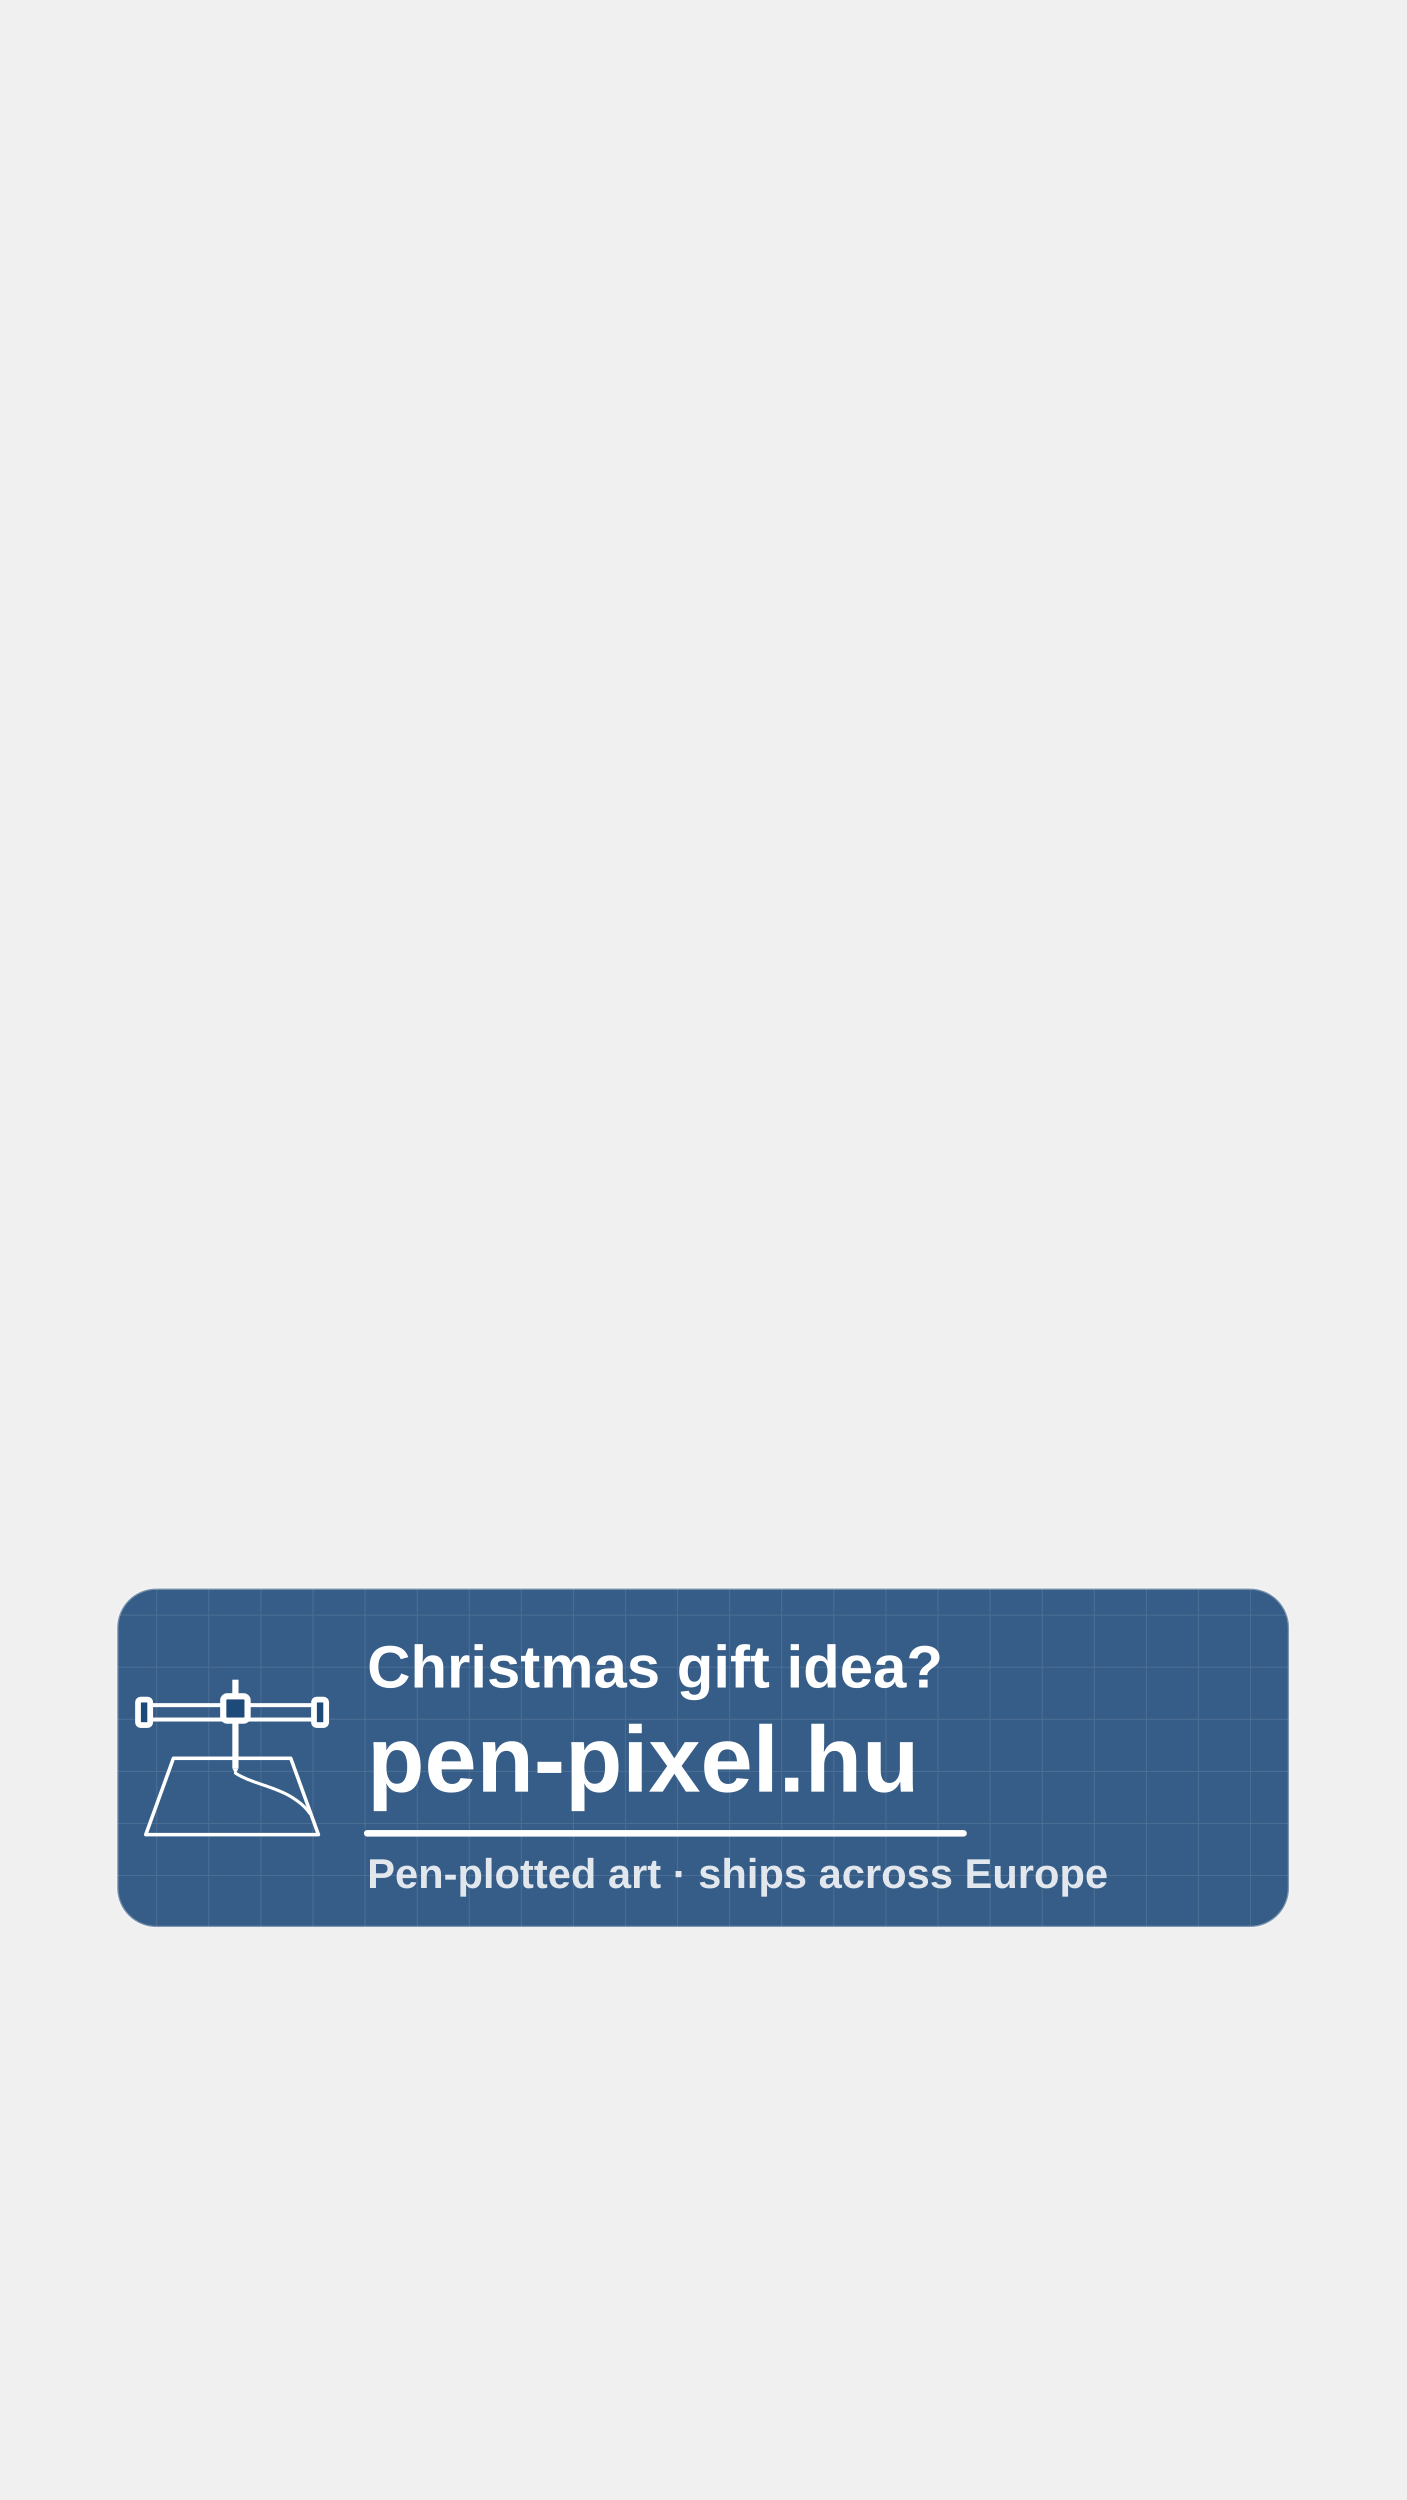
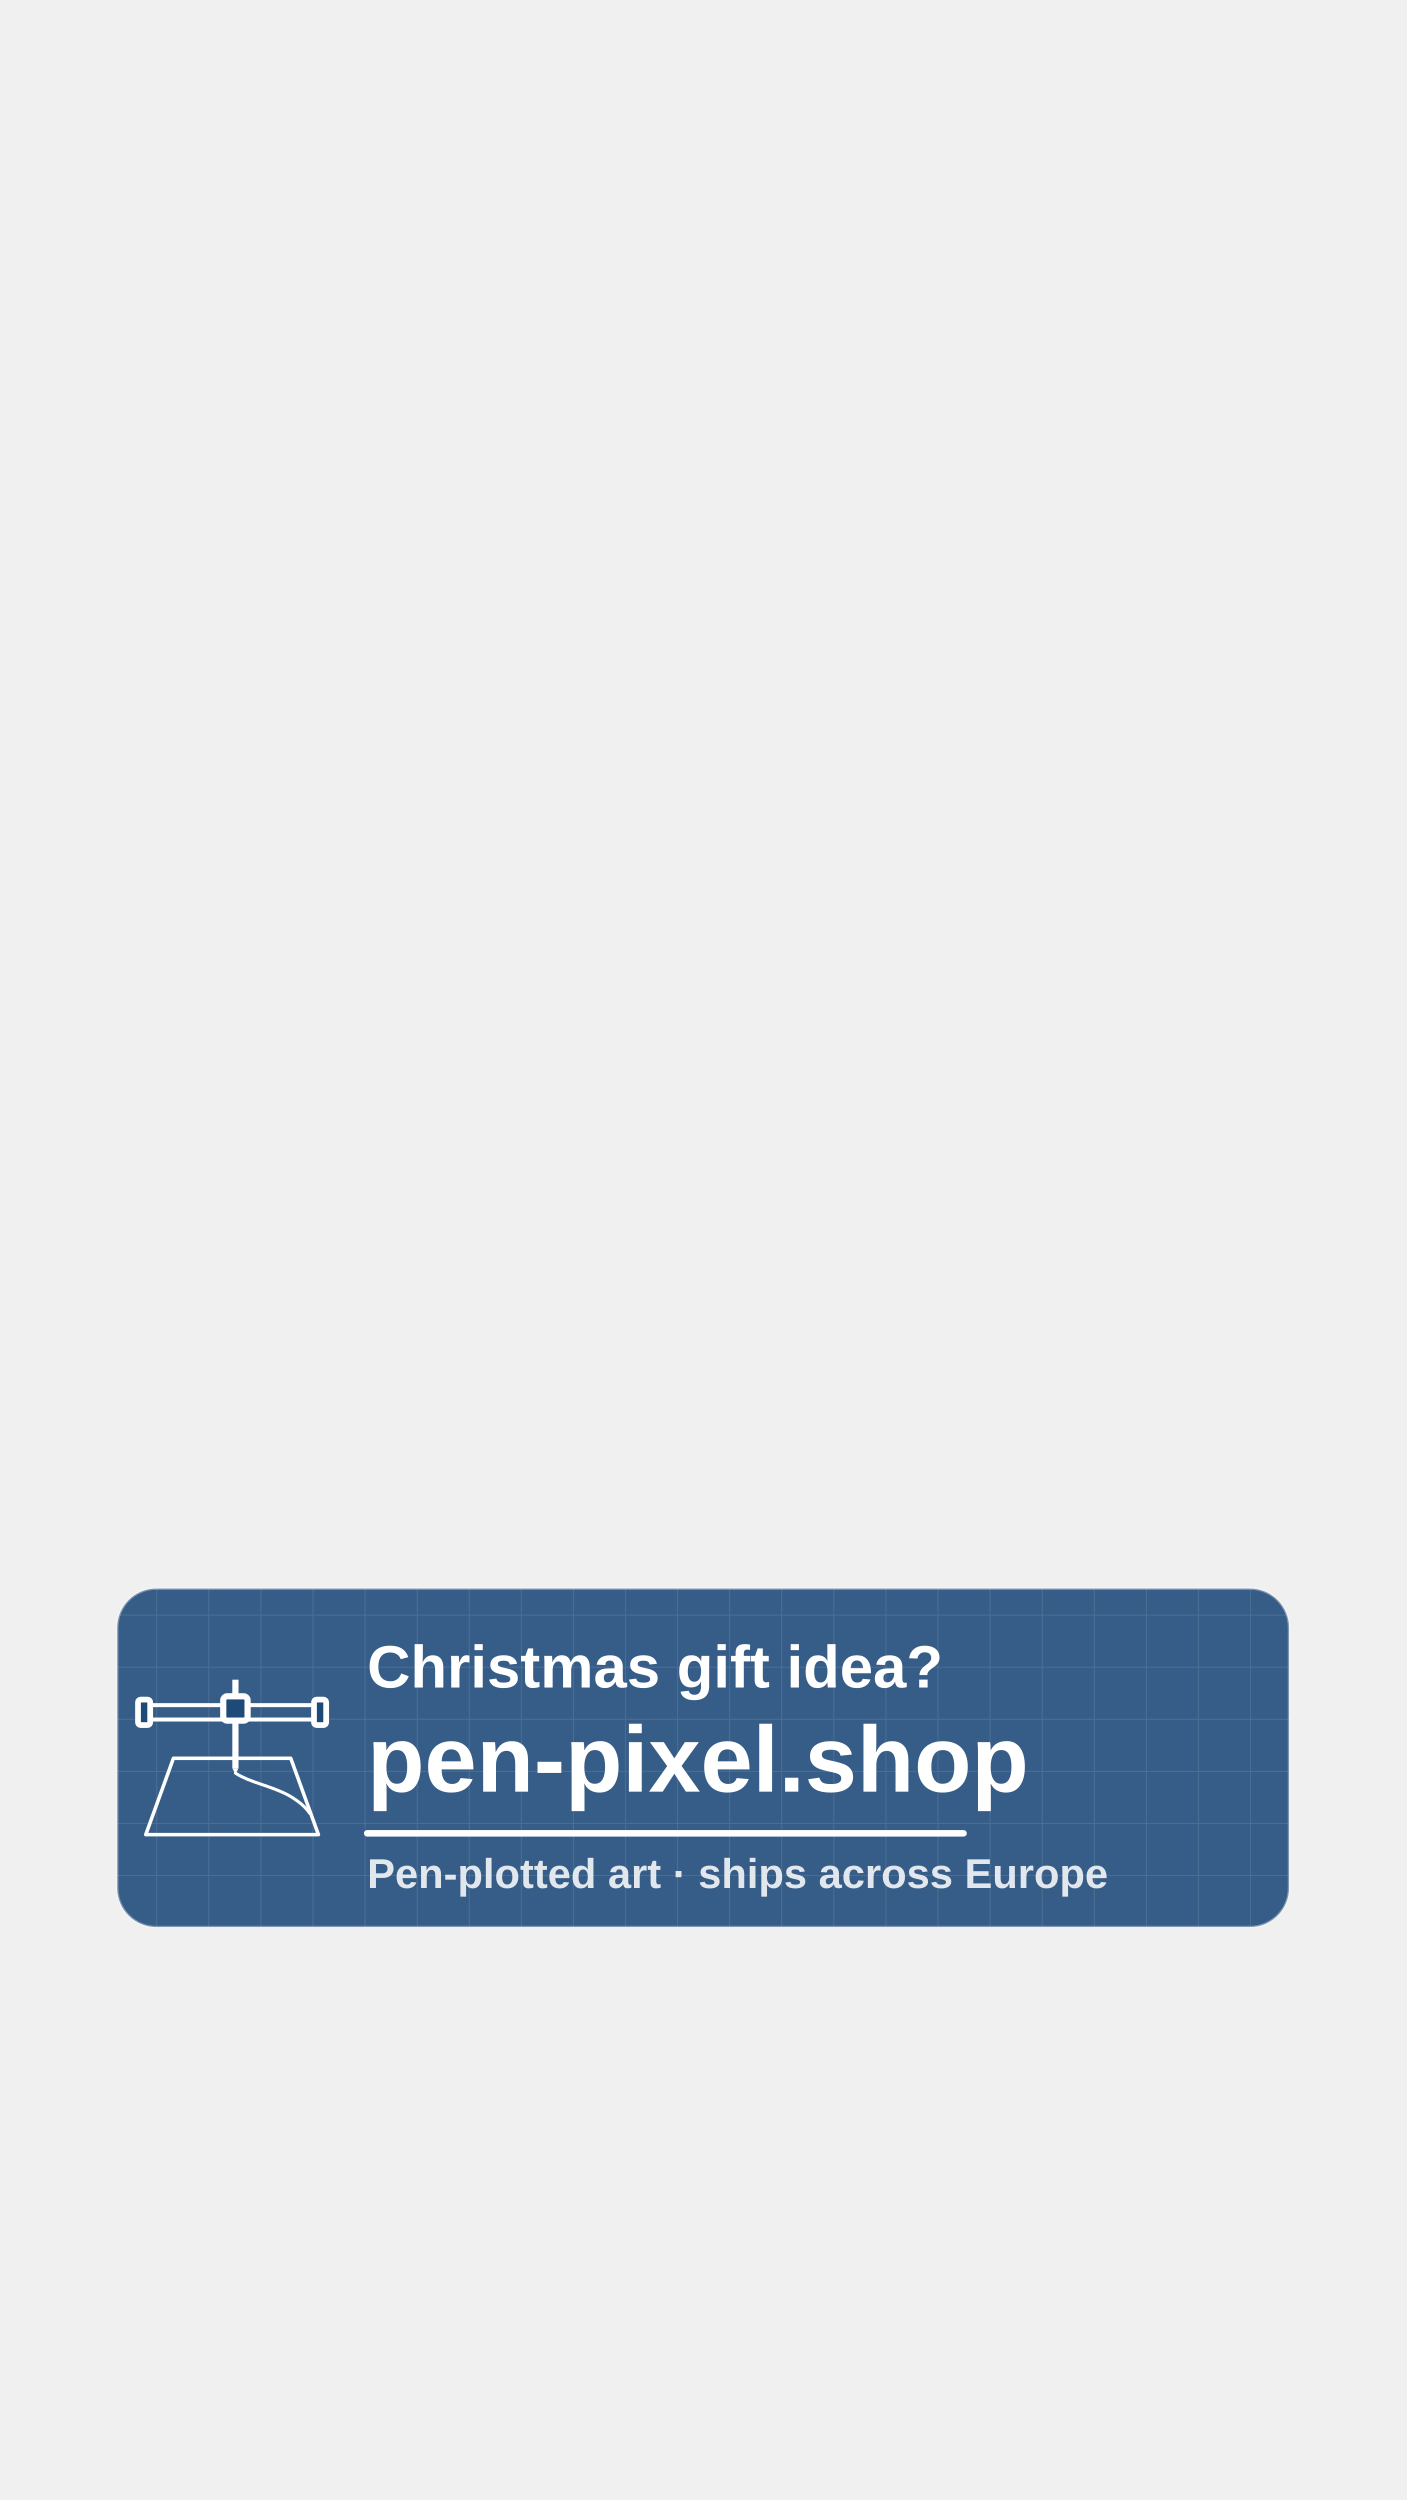
<svg xmlns="http://www.w3.org/2000/svg" viewBox="0 0 1080 1920" width="1080" height="1920">
  <defs>
    <pattern id="grid" width="40" height="40" patternUnits="userSpaceOnUse">
      <path d="M40 0H0V40" fill="none" stroke="#ffffff" stroke-opacity=".1" stroke-width="1.5" />
    </pattern>
    <style>
      .h{font:700 46px "Inter Tight","Helvetica Neue",Arial,sans-serif;fill:#fff}
      .d{font:700 72px "Inter Tight","Helvetica Neue",Arial,sans-serif;fill:#fff}
      .s{font:600 32px "Inter Tight","Helvetica Neue",Arial,sans-serif;fill:#fff;fill-opacity:.85}
      /* 2.2 s total: 0.3 s in, 1.6 s hold, 0.3 s out. Replace "both" with "infinite" to preview on a loop. */
      #ov{animation:inout 2.2s ease-in-out both}
      #ul{animation:draw 2.2s linear both}
      @keyframes inout{0%{opacity:0;transform:translateY(40px)}14%{opacity:1;transform:translateY(0)}86%{opacity:1;transform:translateY(0)}100%{opacity:0;transform:translateY(-20px)}}
      @keyframes draw{0%,14%{stroke-dasharray:1;stroke-dashoffset:1}45%,100%{stroke-dasharray:1;stroke-dashoffset:0}}
    </style>
  </defs>
  <g id="ov">
    <rect x="90" y="1220" width="900" height="260" rx="30" fill="#1e4a7a" fill-opacity=".88" />
    <rect x="90" y="1220" width="900" height="260" rx="30" fill="url(#grid)" />
    <rect x="90" y="1220" width="900" height="260" rx="30" fill="none" stroke="#fff" stroke-opacity=".35" stroke-width="2" />
    <g transform="translate(106 1290) scale(.17) translate(-215 -285)">
      <g fill="none" stroke="#fff" stroke-linecap="round" stroke-linejoin="round">
        <polygon points="375,640 905,640 1030,985 250,985" stroke-width="16" />
        <line x1="240" y1="400" x2="1040" y2="400" stroke-width="18" />
        <line x1="240" y1="465" x2="1040" y2="465" stroke-width="18" />
      </g>
      <g fill="#1e4a7a" stroke="#fff">
        <rect x="215" y="375" width="55" height="115" rx="12" stroke-width="26" />
        <rect x="1010" y="375" width="55" height="115" rx="12" stroke-width="26" />
        <rect x="600" y="360" width="110" height="110" rx="18" stroke-width="28" />
      </g>
      <g fill="#fff">
        <rect x="641" y="285" width="28" height="75" />
        <rect x="641" y="470" width="28" height="215" />
        <polygon points="641,685 669,685 655,712" />
      </g>
      <path d="M655,707 C720,750 820,765 900,810 C950,840 975,865 990,888" fill="none" stroke="#fff" stroke-width="14" stroke-linecap="round" />
    </g>
    <text x="282" y="1296" class="h">Christmas gift idea?</text>
-     <text x="282" y="1376" class="d">pen-pixel.hu</text>
+     <text x="282" y="1376" class="d">pen-pixel.shop</text>
    <path id="ul" d="M282 1408H740" pathLength="1" fill="none" stroke="#fff" stroke-width="5" stroke-linecap="round" />
    <text x="282" y="1450" class="s">Pen-plotted art · ships across Europe</text>
  </g>
</svg>
